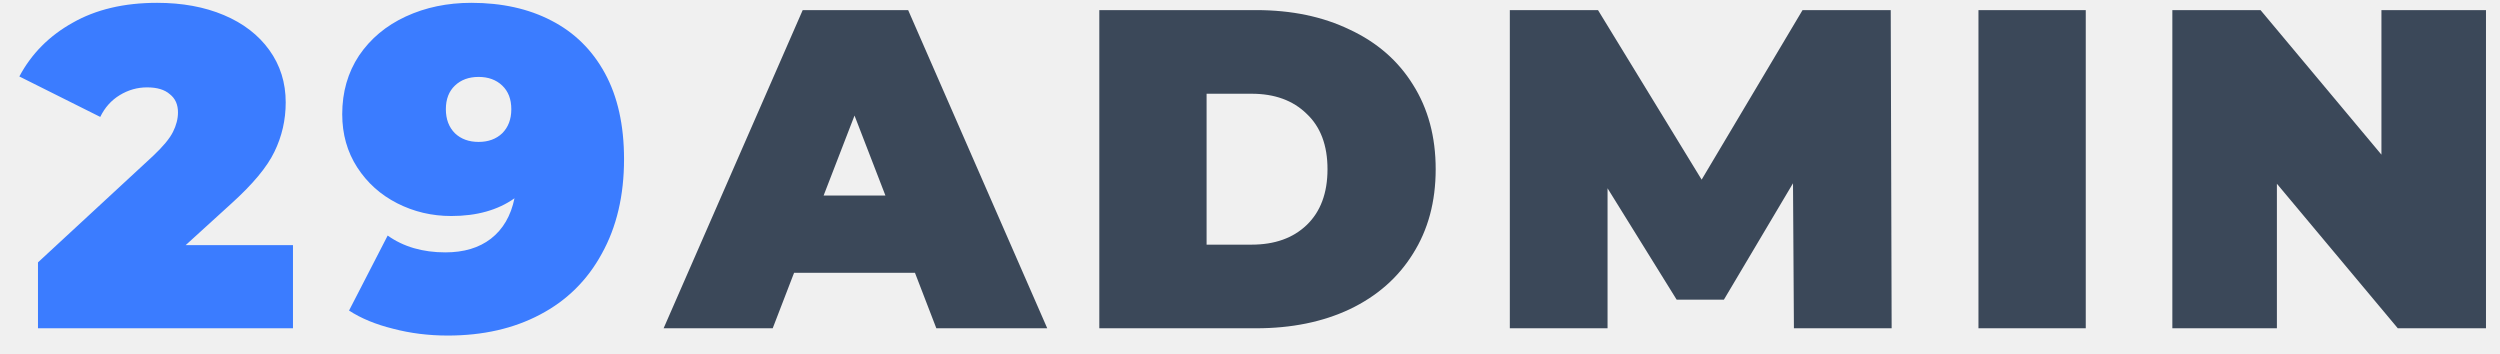
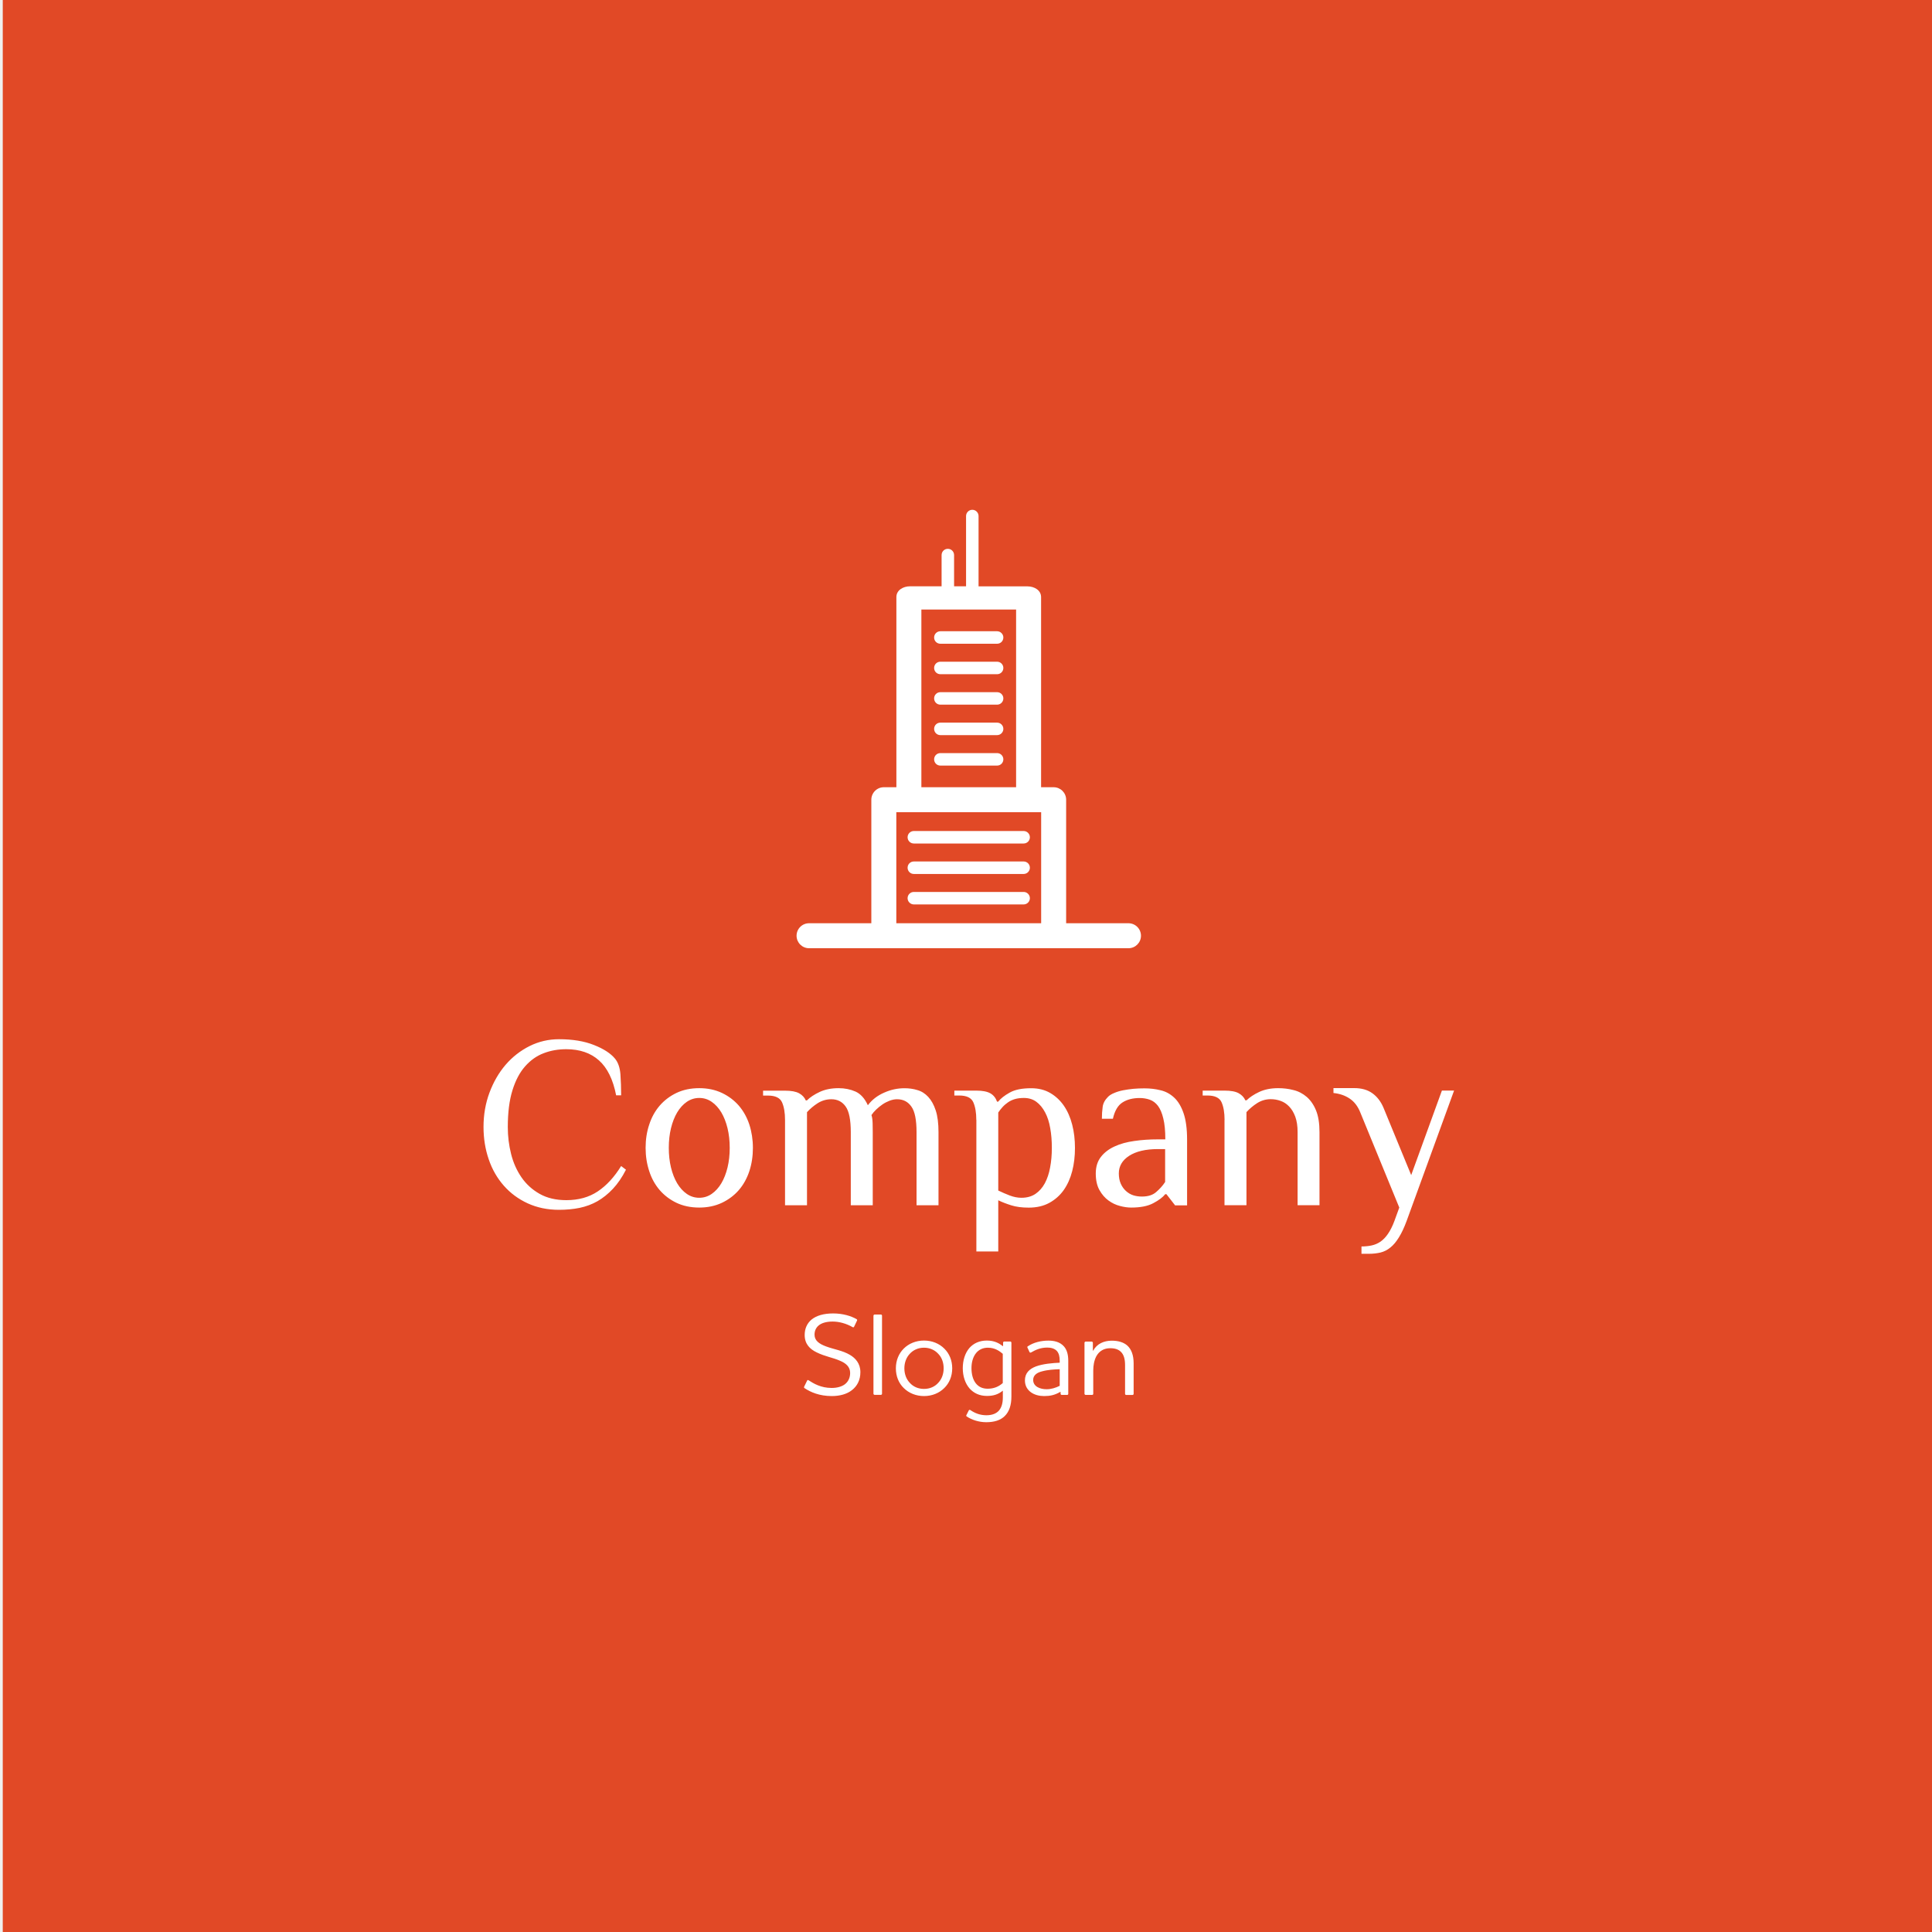
- <svg xmlns="http://www.w3.org/2000/svg" width="99" height="14" viewBox="0 0 99 14" fill="none">
-   <path d="M11.602 9.706V13H1.504V10.39L6.058 6.178C6.454 5.806 6.718 5.488 6.85 5.224C6.982 4.96 7.048 4.702 7.048 4.45C7.048 4.138 6.94 3.898 6.724 3.73C6.52 3.55 6.22 3.46 5.824 3.46C5.44 3.46 5.08 3.562 4.744 3.766C4.408 3.97 4.15 4.258 3.97 4.63L0.766 3.028C1.246 2.128 1.948 1.42 2.872 0.904C3.796 0.376 4.912 0.112 6.22 0.112C7.216 0.112 8.098 0.274 8.866 0.598C9.634 0.922 10.234 1.384 10.666 1.984C11.098 2.584 11.314 3.274 11.314 4.054C11.314 4.75 11.164 5.404 10.864 6.016C10.576 6.616 10.006 7.3 9.154 8.068L7.354 9.706H11.602ZM18.664 0.112C19.876 0.112 20.932 0.346 21.832 0.814C22.744 1.282 23.452 1.978 23.956 2.902C24.46 3.826 24.712 4.96 24.712 6.304C24.712 7.744 24.418 8.992 23.83 10.048C23.254 11.104 22.438 11.908 21.382 12.46C20.338 13.012 19.12 13.288 17.728 13.288C16.972 13.288 16.252 13.198 15.568 13.018C14.884 12.85 14.302 12.61 13.822 12.298L15.352 9.328C15.976 9.772 16.738 9.994 17.638 9.994C18.37 9.994 18.97 9.814 19.438 9.454C19.918 9.082 20.23 8.548 20.374 7.852C19.714 8.32 18.88 8.554 17.872 8.554C17.104 8.554 16.39 8.386 15.73 8.05C15.07 7.714 14.542 7.24 14.146 6.628C13.75 6.016 13.552 5.314 13.552 4.522C13.552 3.646 13.774 2.872 14.218 2.2C14.674 1.528 15.292 1.012 16.072 0.652C16.852 0.292 17.716 0.112 18.664 0.112ZM18.952 5.62C19.336 5.62 19.648 5.506 19.888 5.278C20.128 5.038 20.248 4.72 20.248 4.324C20.248 3.928 20.128 3.616 19.888 3.388C19.648 3.16 19.336 3.046 18.952 3.046C18.568 3.046 18.256 3.16 18.016 3.388C17.776 3.616 17.656 3.928 17.656 4.324C17.656 4.72 17.776 5.038 18.016 5.278C18.256 5.506 18.568 5.62 18.952 5.62Z" fill="#3B7CFF" />
-   <path d="M36.233 10.804H31.445L30.599 13H26.279L31.787 0.4H35.963L41.471 13H37.079L36.233 10.804ZM35.063 7.744L33.839 4.576L32.615 7.744H35.063ZM43.533 0.4H49.743C51.147 0.4 52.383 0.658 53.451 1.174C54.531 1.678 55.365 2.404 55.953 3.352C56.553 4.3 56.853 5.416 56.853 6.7C56.853 7.984 56.553 9.1 55.953 10.048C55.365 10.996 54.531 11.728 53.451 12.244C52.383 12.748 51.147 13 49.743 13H43.533V0.4ZM49.563 9.688C50.475 9.688 51.201 9.43 51.741 8.914C52.293 8.386 52.569 7.648 52.569 6.7C52.569 5.752 52.293 5.02 51.741 4.504C51.201 3.976 50.475 3.712 49.563 3.712H47.781V9.688H49.563ZM71.039 13L71.003 7.258L68.267 11.866H66.395L63.659 7.456V13H59.789V0.4H63.281L67.385 7.114L71.381 0.4H74.873L74.909 13H71.039ZM78.347 0.4H82.596V13H78.347V0.4ZM98.445 0.4V13H94.953L90.165 7.276V13H86.025V0.4H89.517L94.305 6.124V0.4H98.445Z" fill="#3B4859" />
+ <svg xmlns="http://www.w3.org/2000/svg" version="1.1" id="Layer_1" x="0px" y="0px" viewBox="0 0 300 300" style="enable-background:new 0 0 300 300;" xml:space="preserve">
+   <style type="text/css">
+ 	.st0{fill:#E14926;}
+ 	.st1{fill:#FFFFFF;}
+ </style>
+   <rect x="0.43" class="st0" width="300" height="300" />
+   <g>
+     <path class="st1" d="M217.28,187.51l-6.05-14.76c-0.38-0.96-0.93-1.68-1.65-2.16c-0.71-0.48-1.55-0.77-2.52-0.87v-0.76h3.22   c1.13,0,2.07,0.26,2.82,0.8c0.74,0.53,1.31,1.27,1.72,2.23l4.31,10.48l4.77-13.13h1.89l-7.37,20.25c-0.38,1.03-0.78,1.88-1.2,2.55   c-0.41,0.67-0.85,1.2-1.32,1.57c-0.46,0.38-0.97,0.64-1.53,0.78c-0.56,0.13-1.16,0.2-1.82,0.2h-1.14v-1.14   c0.56,0,1.09-0.05,1.59-0.16c0.5-0.11,0.96-0.31,1.38-0.6c0.41-0.29,0.8-0.69,1.15-1.21c0.36-0.52,0.69-1.18,0.99-1.98   L217.28,187.51z M190.15,173.89c0-1.13-0.16-2.05-0.47-2.74c-0.31-0.69-1.04-1.04-2.18-1.04h-0.75v-0.76h3.4   c0.96,0,1.69,0.13,2.18,0.4c0.49,0.27,0.84,0.64,1.05,1.11h0.18c0.48-0.47,1.13-0.91,1.96-1.3c0.83-0.39,1.82-0.59,2.95-0.59   c0.81,0,1.6,0.09,2.36,0.29c0.77,0.18,1.46,0.54,2.07,1.06c0.6,0.52,1.09,1.22,1.45,2.1c0.36,0.88,0.54,2.01,0.54,3.37v11.35h-3.4   v-11.35c0-0.94-0.12-1.73-0.36-2.39c-0.24-0.65-0.56-1.18-0.95-1.58c-0.39-0.41-0.83-0.7-1.32-0.87c-0.49-0.18-1-0.27-1.54-0.27   c-0.75,0-1.45,0.2-2.09,0.6c-0.64,0.41-1.2,0.88-1.68,1.41v14.45h-3.41V173.89z M182.44,187.13l-1.32-1.7h-0.18   c-0.38,0.48-1,0.95-1.86,1.4c-0.85,0.46-2,0.68-3.44,0.68c-0.53,0-1.11-0.08-1.74-0.25c-0.63-0.16-1.22-0.44-1.78-0.85   c-0.55-0.4-1.02-0.94-1.4-1.62c-0.38-0.68-0.57-1.54-0.57-2.57c0-1.04,0.27-1.9,0.8-2.58c0.53-0.68,1.24-1.22,2.12-1.62   c0.88-0.41,1.9-0.69,3.07-0.85c1.16-0.17,2.38-0.25,3.67-0.25h1.14c0-1.31-0.1-2.39-0.31-3.23c-0.2-0.85-0.48-1.5-0.83-1.97   c-0.35-0.46-0.77-0.78-1.27-0.96c-0.49-0.17-1.01-0.26-1.56-0.26c-1.06,0-1.95,0.22-2.67,0.68c-0.72,0.45-1.22,1.3-1.5,2.54h-1.71   c0-0.65,0.04-1.26,0.12-1.83c0.07-0.57,0.35-1.09,0.83-1.57c0.22-0.23,0.54-0.43,0.96-0.6c0.41-0.18,0.87-0.32,1.38-0.42   c0.51-0.1,1.04-0.17,1.6-0.23c0.57-0.05,1.14-0.07,1.72-0.07c0.86,0,1.68,0.09,2.48,0.29c0.8,0.18,1.5,0.56,2.12,1.13   c0.62,0.57,1.11,1.38,1.47,2.43c0.36,1.04,0.55,2.41,0.55,4.1v10.22H182.44z M180.93,178.43h-1.14c-1.89,0-3.37,0.35-4.45,1.04   c-1.07,0.69-1.61,1.61-1.61,2.74c0,0.6,0.1,1.13,0.3,1.59c0.2,0.45,0.47,0.83,0.8,1.13c0.33,0.3,0.7,0.53,1.13,0.67   c0.43,0.14,0.89,0.2,1.36,0.2c0.94,0,1.68-0.23,2.21-0.7c0.54-0.46,1.01-0.98,1.39-1.56V178.43z M151.6,173.89   c0-1.13-0.16-2.05-0.47-2.74s-1.04-1.04-2.18-1.04h-0.76v-0.76h3.41c0.96,0,1.68,0.14,2.18,0.42c0.49,0.28,0.83,0.71,1.04,1.29H155   c0.38-0.48,0.97-0.95,1.78-1.4c0.81-0.46,1.92-0.68,3.34-0.68c1.13,0,2.12,0.25,2.96,0.74c0.84,0.49,1.55,1.15,2.12,1.98   c0.57,0.83,1,1.81,1.29,2.94c0.29,1.12,0.43,2.33,0.43,3.61c0,1.28-0.14,2.49-0.43,3.61c-0.29,1.12-0.73,2.1-1.32,2.94   c-0.59,0.83-1.34,1.49-2.23,1.98c-0.9,0.49-1.96,0.74-3.2,0.74c-1.06,0-1.97-0.12-2.72-0.36c-0.76-0.24-1.43-0.5-2.01-0.78v7.95   h-3.4V173.89z M155,184.86c0.58,0.28,1.18,0.54,1.8,0.78c0.62,0.23,1.22,0.35,1.8,0.35c0.86,0,1.58-0.2,2.18-0.6   c0.59-0.4,1.08-0.95,1.46-1.65c0.37-0.69,0.65-1.51,0.82-2.45c0.18-0.94,0.27-1.96,0.27-3.05c0-1.09-0.08-2.1-0.25-3.05   c-0.16-0.94-0.42-1.76-0.79-2.45c-0.37-0.7-0.82-1.25-1.36-1.65c-0.54-0.4-1.19-0.6-1.95-0.6c-0.53,0-1,0.06-1.4,0.18   c-0.4,0.12-0.76,0.29-1.07,0.51c-0.31,0.21-0.6,0.46-0.85,0.74c-0.25,0.28-0.47,0.55-0.65,0.83V184.86z M125.31,170.86   c0.47-0.47,1.13-0.91,1.96-1.3c0.83-0.39,1.82-0.59,2.95-0.59c0.96,0,1.83,0.18,2.63,0.53c0.79,0.36,1.43,1.07,1.91,2.12   c0.65-0.86,1.5-1.51,2.54-1.96c1.03-0.46,2.08-0.68,3.14-0.68c0.7,0,1.38,0.09,2.02,0.29c0.64,0.18,1.2,0.54,1.68,1.06   c0.48,0.52,0.87,1.22,1.16,2.1c0.29,0.88,0.43,2.01,0.43,3.37v11.35h-3.41v-11.35c0-1.89-0.26-3.22-0.8-3.97   c-0.53-0.76-1.27-1.14-2.23-1.14c-0.38,0-0.76,0.08-1.16,0.23c-0.39,0.15-0.76,0.34-1.11,0.58c-0.35,0.24-0.68,0.51-0.98,0.8   c-0.3,0.29-0.54,0.57-0.72,0.85c0.1,0.27,0.16,0.68,0.18,1.24c0.01,0.55,0.02,1.02,0.02,1.41v11.35h-3.41v-11.35   c0-1.89-0.26-3.22-0.79-3.97c-0.53-0.76-1.28-1.14-2.23-1.14c-0.75,0-1.45,0.2-2.1,0.6c-0.64,0.41-1.2,0.88-1.68,1.41v14.45h-3.41   v-13.25c0-1.13-0.16-2.05-0.47-2.74c-0.31-0.69-1.04-1.04-2.18-1.04h-0.76v-0.76h3.41c0.96,0,1.68,0.13,2.18,0.4   c0.49,0.27,0.84,0.64,1.04,1.11H125.31z M100.25,178.24c0-1.28,0.18-2.49,0.56-3.61c0.36-1.12,0.9-2.1,1.62-2.94   c0.72-0.83,1.59-1.49,2.61-1.98c1.03-0.49,2.21-0.74,3.54-0.74c1.31,0,2.48,0.25,3.52,0.74c1.03,0.49,1.91,1.15,2.63,1.98   c0.71,0.83,1.26,1.81,1.63,2.94c0.36,1.12,0.55,2.33,0.55,3.61c0,1.28-0.18,2.49-0.55,3.61c-0.37,1.12-0.91,2.1-1.63,2.94   c-0.72,0.83-1.6,1.49-2.63,1.98c-1.04,0.49-2.21,0.74-3.52,0.74c-1.33,0-2.51-0.25-3.54-0.74c-1.02-0.49-1.89-1.15-2.61-1.98   c-0.71-0.83-1.26-1.81-1.62-2.94C100.44,180.73,100.25,179.52,100.25,178.24 M113.31,178.24c0-1.09-0.11-2.1-0.34-3.05   c-0.23-0.94-0.55-1.76-0.96-2.45c-0.42-0.7-0.92-1.25-1.5-1.65c-0.58-0.4-1.22-0.6-1.93-0.6c-0.7,0-1.34,0.2-1.93,0.6   c-0.58,0.4-1.08,0.95-1.5,1.65c-0.41,0.69-0.73,1.51-0.96,2.45c-0.23,0.94-0.34,1.96-0.34,3.05c0,1.08,0.11,2.1,0.34,3.05   c0.23,0.94,0.55,1.76,0.96,2.45c0.42,0.7,0.92,1.25,1.5,1.65c0.58,0.4,1.22,0.6,1.93,0.6c0.7,0,1.35-0.2,1.93-0.6   c0.58-0.4,1.08-0.95,1.5-1.65c0.41-0.69,0.73-1.51,0.96-2.45C113.2,180.34,113.31,179.33,113.31,178.24 M95.68,170.11   c-0.48-2.48-1.37-4.29-2.67-5.45c-1.29-1.16-2.99-1.74-5.08-1.74c-1.24,0-2.41,0.2-3.5,0.62c-1.1,0.41-2.06,1.1-2.9,2.05   c-0.83,0.94-1.49,2.19-1.96,3.72c-0.48,1.54-0.72,3.44-0.72,5.71c0,1.41,0.17,2.8,0.51,4.16c0.34,1.36,0.88,2.57,1.61,3.63   c0.73,1.06,1.67,1.92,2.82,2.57c1.15,0.65,2.53,0.98,4.15,0.98c1.89,0,3.52-0.45,4.88-1.36c1.36-0.91,2.57-2.22,3.63-3.94   l0.75,0.57c-0.6,1.18-1.28,2.17-2.02,2.96c-0.75,0.8-1.55,1.44-2.4,1.93c-0.86,0.49-1.79,0.83-2.79,1.04   c-0.99,0.2-2.06,0.3-3.19,0.3c-1.79,0-3.41-0.34-4.87-1.01c-1.45-0.67-2.68-1.58-3.7-2.74c-1.02-1.16-1.81-2.52-2.34-4.09   c-0.54-1.56-0.81-3.24-0.81-5.03c0-1.89,0.31-3.67,0.92-5.31c0.62-1.66,1.45-3.1,2.51-4.34c1.06-1.23,2.31-2.2,3.73-2.91   c1.43-0.71,2.95-1.06,4.56-1.06c2.09,0,3.9,0.29,5.41,0.89c1.51,0.59,2.61,1.3,3.3,2.14c0.47,0.58,0.75,1.39,0.83,2.42   c0.07,1.04,0.11,2.12,0.11,3.26H95.68z" />
+     <path class="st1" d="M169.7,209.72v-1.22c0-0.09-0.09-0.18-0.19-0.18h-0.93c-0.09,0-0.18,0.09-0.18,0.18v7.93   c0,0.09,0.09,0.17,0.18,0.17h1.01c0.09,0,0.17-0.07,0.17-0.17v-3.64c0-0.73,0.13-1.52,0.47-2.18c0.46-0.84,1.21-1.26,2.16-1.26   c0.76,0,1.27,0.19,1.63,0.53c0.5,0.46,0.68,1.19,0.68,2.11v4.45c0,0.09,0.08,0.17,0.18,0.17h0.97c0.09,0,0.18-0.07,0.18-0.17v-4.74   c0-1.28-0.35-2.19-0.99-2.77c-0.58-0.51-1.41-0.75-2.4-0.75c-1.22,0-2.32,0.48-2.89,1.55H169.7z M162.52,215.72   c-1.03,0-2.09-0.42-2.09-1.45c0-0.73,0.6-1.14,1.39-1.33c0.84-0.24,1.87-0.3,2.73-0.33v2.58   C163.91,215.51,163.21,215.72,162.52,215.72 M162.62,209.25c0.55,0,1.14,0.13,1.51,0.55c0.29,0.35,0.42,0.79,0.42,1.53v0.27   c-1.1,0.05-2.59,0.17-3.7,0.58c-1.01,0.39-1.7,1.03-1.7,2.17c0,0.84,0.38,1.44,0.93,1.84c0.56,0.41,1.3,0.59,2.05,0.59   c0.92,0,1.65-0.15,2.49-0.64h0.07v0.29c0,0.09,0.07,0.17,0.17,0.17h0.86c0.09,0,0.16-0.07,0.16-0.17v-5.12   c0-1.06-0.25-1.76-0.67-2.24c-0.66-0.75-1.63-0.9-2.42-0.9c-1.13,0-2.31,0.29-3.15,0.86c-0.13,0.07-0.15,0.13-0.09,0.24l0.31,0.67   c0.04,0.09,0.13,0.13,0.26,0.06C160.81,209.6,161.58,209.25,162.62,209.25 M153.37,215.64c-0.82,0-1.41-0.3-1.83-0.82   c-0.47-0.58-0.69-1.44-0.69-2.38c0-0.88,0.22-1.72,0.71-2.33c0.41-0.51,1.03-0.84,1.83-0.84c1.15,0,1.85,0.56,2.32,0.95v4.54   C155.1,215.3,154.35,215.64,153.37,215.64 M153.17,219.76c-0.99,0-1.8-0.33-2.47-0.79c-0.13-0.09-0.22-0.05-0.27,0.04l-0.37,0.73   c-0.05,0.09-0.02,0.17,0.07,0.22c0.73,0.49,1.83,0.88,3.02,0.88c1.25,0,2.21-0.31,2.86-0.95c0.71-0.69,1.04-1.72,1.04-3.04v-8.36   c0-0.09-0.07-0.18-0.17-0.18h-0.95c-0.09,0-0.17,0.09-0.17,0.18v0.53h-0.05c-0.53-0.41-1.26-0.86-2.47-0.86   c-1.17,0-2.07,0.44-2.7,1.14c-0.71,0.82-1.04,1.98-1.04,3.15c0,1.23,0.36,2.36,1.07,3.17c0.63,0.69,1.51,1.14,2.68,1.14   c0.94,0,1.72-0.2,2.47-0.82V217c0,0.89-0.2,1.57-0.62,2.05C154.69,219.5,154.05,219.76,153.17,219.76 M139.11,212.47   c0,1.25,0.45,2.31,1.22,3.06c0.79,0.79,1.91,1.25,3.15,1.25c1.25,0,2.36-0.46,3.15-1.25c0.77-0.75,1.23-1.81,1.23-3.06   c0-1.24-0.46-2.31-1.23-3.06c-0.79-0.79-1.9-1.25-3.15-1.25c-1.24,0-2.36,0.46-3.15,1.25   C139.57,210.17,139.11,211.23,139.11,212.47 M140.43,212.47c0-0.88,0.3-1.67,0.82-2.23c0.53-0.6,1.32-0.97,2.23-0.97   s1.7,0.37,2.23,0.97c0.54,0.56,0.82,1.35,0.82,2.23c0,0.88-0.29,1.67-0.82,2.23c-0.53,0.61-1.31,0.97-2.23,0.97   s-1.7-0.36-2.23-0.97C140.72,214.14,140.43,213.35,140.43,212.47 M135.63,204.3v12.12c0,0.09,0.09,0.17,0.18,0.17h0.98   c0.09,0,0.17-0.07,0.17-0.17V204.3c0-0.09-0.07-0.18-0.17-0.18h-0.98C135.72,204.12,135.63,204.21,135.63,204.3 M129.16,216.78   c1.26,0,2.36-0.31,3.13-0.92c0.82-0.64,1.31-1.57,1.31-2.79c0-1.35-0.77-2.19-1.63-2.69c-1.15-0.68-2.44-0.84-3.68-1.3   c-1.1-0.4-1.81-0.92-1.81-1.83c0-0.57,0.2-1.03,0.58-1.38c0.46-0.42,1.21-0.66,2.24-0.66c1.04,0,2.16,0.33,3.08,0.86   c0.11,0.07,0.2,0.04,0.25-0.07l0.44-0.92c0.05-0.11,0.04-0.18-0.07-0.25c-0.84-0.48-2.12-0.88-3.62-0.88   c-1.49,0-2.6,0.34-3.35,0.94c-0.71,0.59-1.08,1.42-1.08,2.4c0,1.4,0.79,2.19,1.87,2.71c1.3,0.64,2.53,0.81,3.6,1.29   c0.92,0.38,1.59,0.94,1.59,1.9c0,0.71-0.27,1.34-0.82,1.76c-0.47,0.35-1.17,0.57-2.05,0.57c-1.67,0-2.81-0.69-3.58-1.19   c-0.13-0.07-0.2-0.04-0.23,0.05l-0.46,0.94c-0.05,0.1-0.02,0.19,0.09,0.25C125.85,216.16,127.22,216.78,129.16,216.78" />
+     <path class="st1" d="M159.92,139.47c0,0.54-0.44,0.97-0.97,0.97H141.9c-0.53,0-0.97-0.44-0.97-0.97c0-0.53,0.43-0.97,0.97-0.97   h17.05C159.49,138.5,159.92,138.94,159.92,139.47 M159.92,134.74c0,0.54-0.44,0.97-0.97,0.97H141.9c-0.53,0-0.97-0.43-0.97-0.97   s0.43-0.97,0.97-0.97h17.05C159.49,133.77,159.92,134.2,159.92,134.74 M159.92,130.01c0,0.54-0.44,0.97-0.97,0.97H141.9   c-0.53,0-0.97-0.43-0.97-0.97c0-0.53,0.43-0.97,0.97-0.97h17.05C159.49,129.04,159.92,129.48,159.92,130.01 M155.8,98.99   c0,0.54-0.43,0.97-0.97,0.97h-8.81c-0.54,0-0.97-0.43-0.97-0.97c0-0.53,0.43-0.97,0.97-0.97h8.81   C155.36,98.02,155.8,98.46,155.8,98.99 M155.8,117.91c0,0.54-0.43,0.97-0.97,0.97h-8.81c-0.54,0-0.97-0.43-0.97-0.97   s0.43-0.97,0.97-0.97h8.81C155.36,116.94,155.8,117.37,155.8,117.91 M155.8,113.18c0,0.53-0.43,0.97-0.97,0.97h-8.81   c-0.54,0-0.97-0.44-0.97-0.97c0-0.54,0.43-0.97,0.97-0.97h8.81C155.36,112.21,155.8,112.64,155.8,113.18 M155.8,108.45   c0,0.53-0.43,0.97-0.97,0.97h-8.81c-0.54,0-0.97-0.43-0.97-0.97c0-0.54,0.43-0.97,0.97-0.97h8.81   C155.36,107.48,155.8,107.91,155.8,108.45 M155.8,103.72c0,0.54-0.43,0.97-0.97,0.97h-8.81c-0.54,0-0.97-0.43-0.97-0.97   s0.43-0.97,0.97-0.97h8.81C155.36,102.75,155.8,103.18,155.8,103.72 M139.18,143.36v-17.24h1.95h18.59h1.95v17.24H139.18z    M143.07,94.65h14.71v27.59h-14.71V94.65z M175.22,143.36h-9.67v-19.18c0-1.07-0.87-1.94-1.94-1.94h-1.95V92.72   c0-1.07-1.05-1.67-2.12-1.67h-7.59V80.13c0-0.53-0.43-0.97-0.97-0.97c-0.54,0-0.97,0.44-0.97,0.97v10.91h-1.86v-4.85   c0-0.54-0.43-0.97-0.97-0.97s-0.97,0.43-0.97,0.97v4.85h-4.9c-1.07,0-2.12,0.6-2.12,1.67v29.53h-1.95c-1.07,0-1.94,0.87-1.94,1.94   v19.18h-9.67c-1.07,0-1.94,0.87-1.94,1.94c0,1.07,0.87,1.94,1.94,1.94h11.61h26.38h11.61c1.07,0,1.94-0.87,1.94-1.94   C177.17,144.23,176.3,143.36,175.22,143.36" />
+   </g>
</svg>
